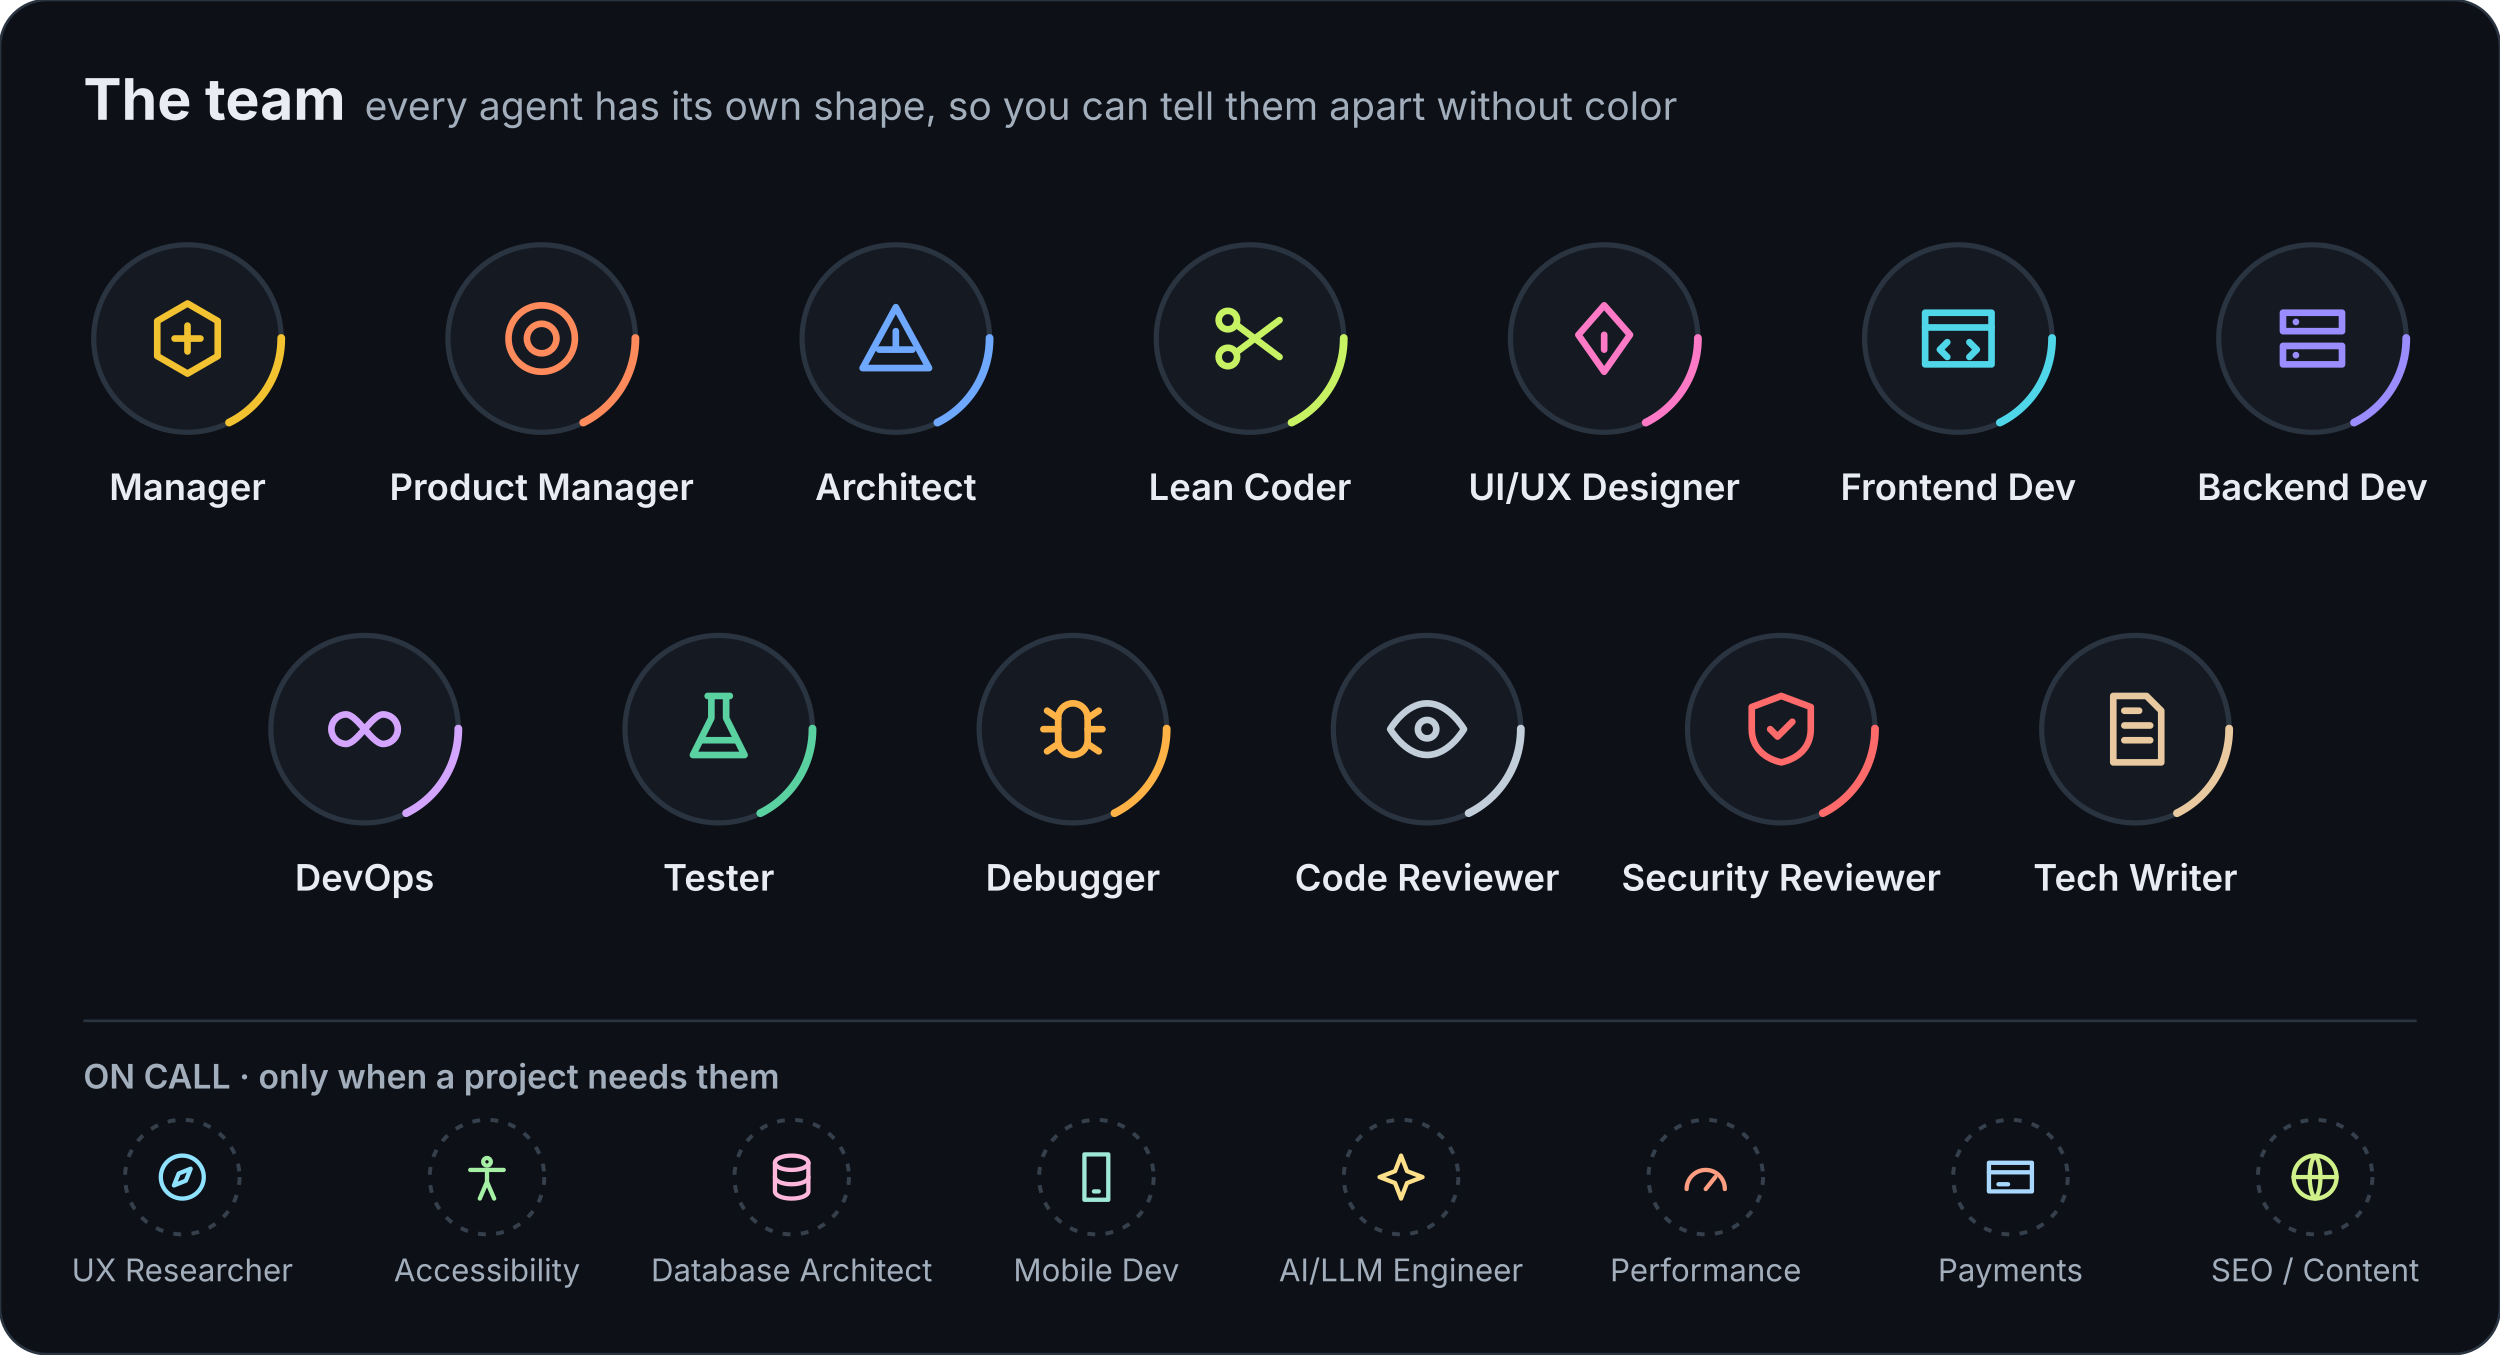
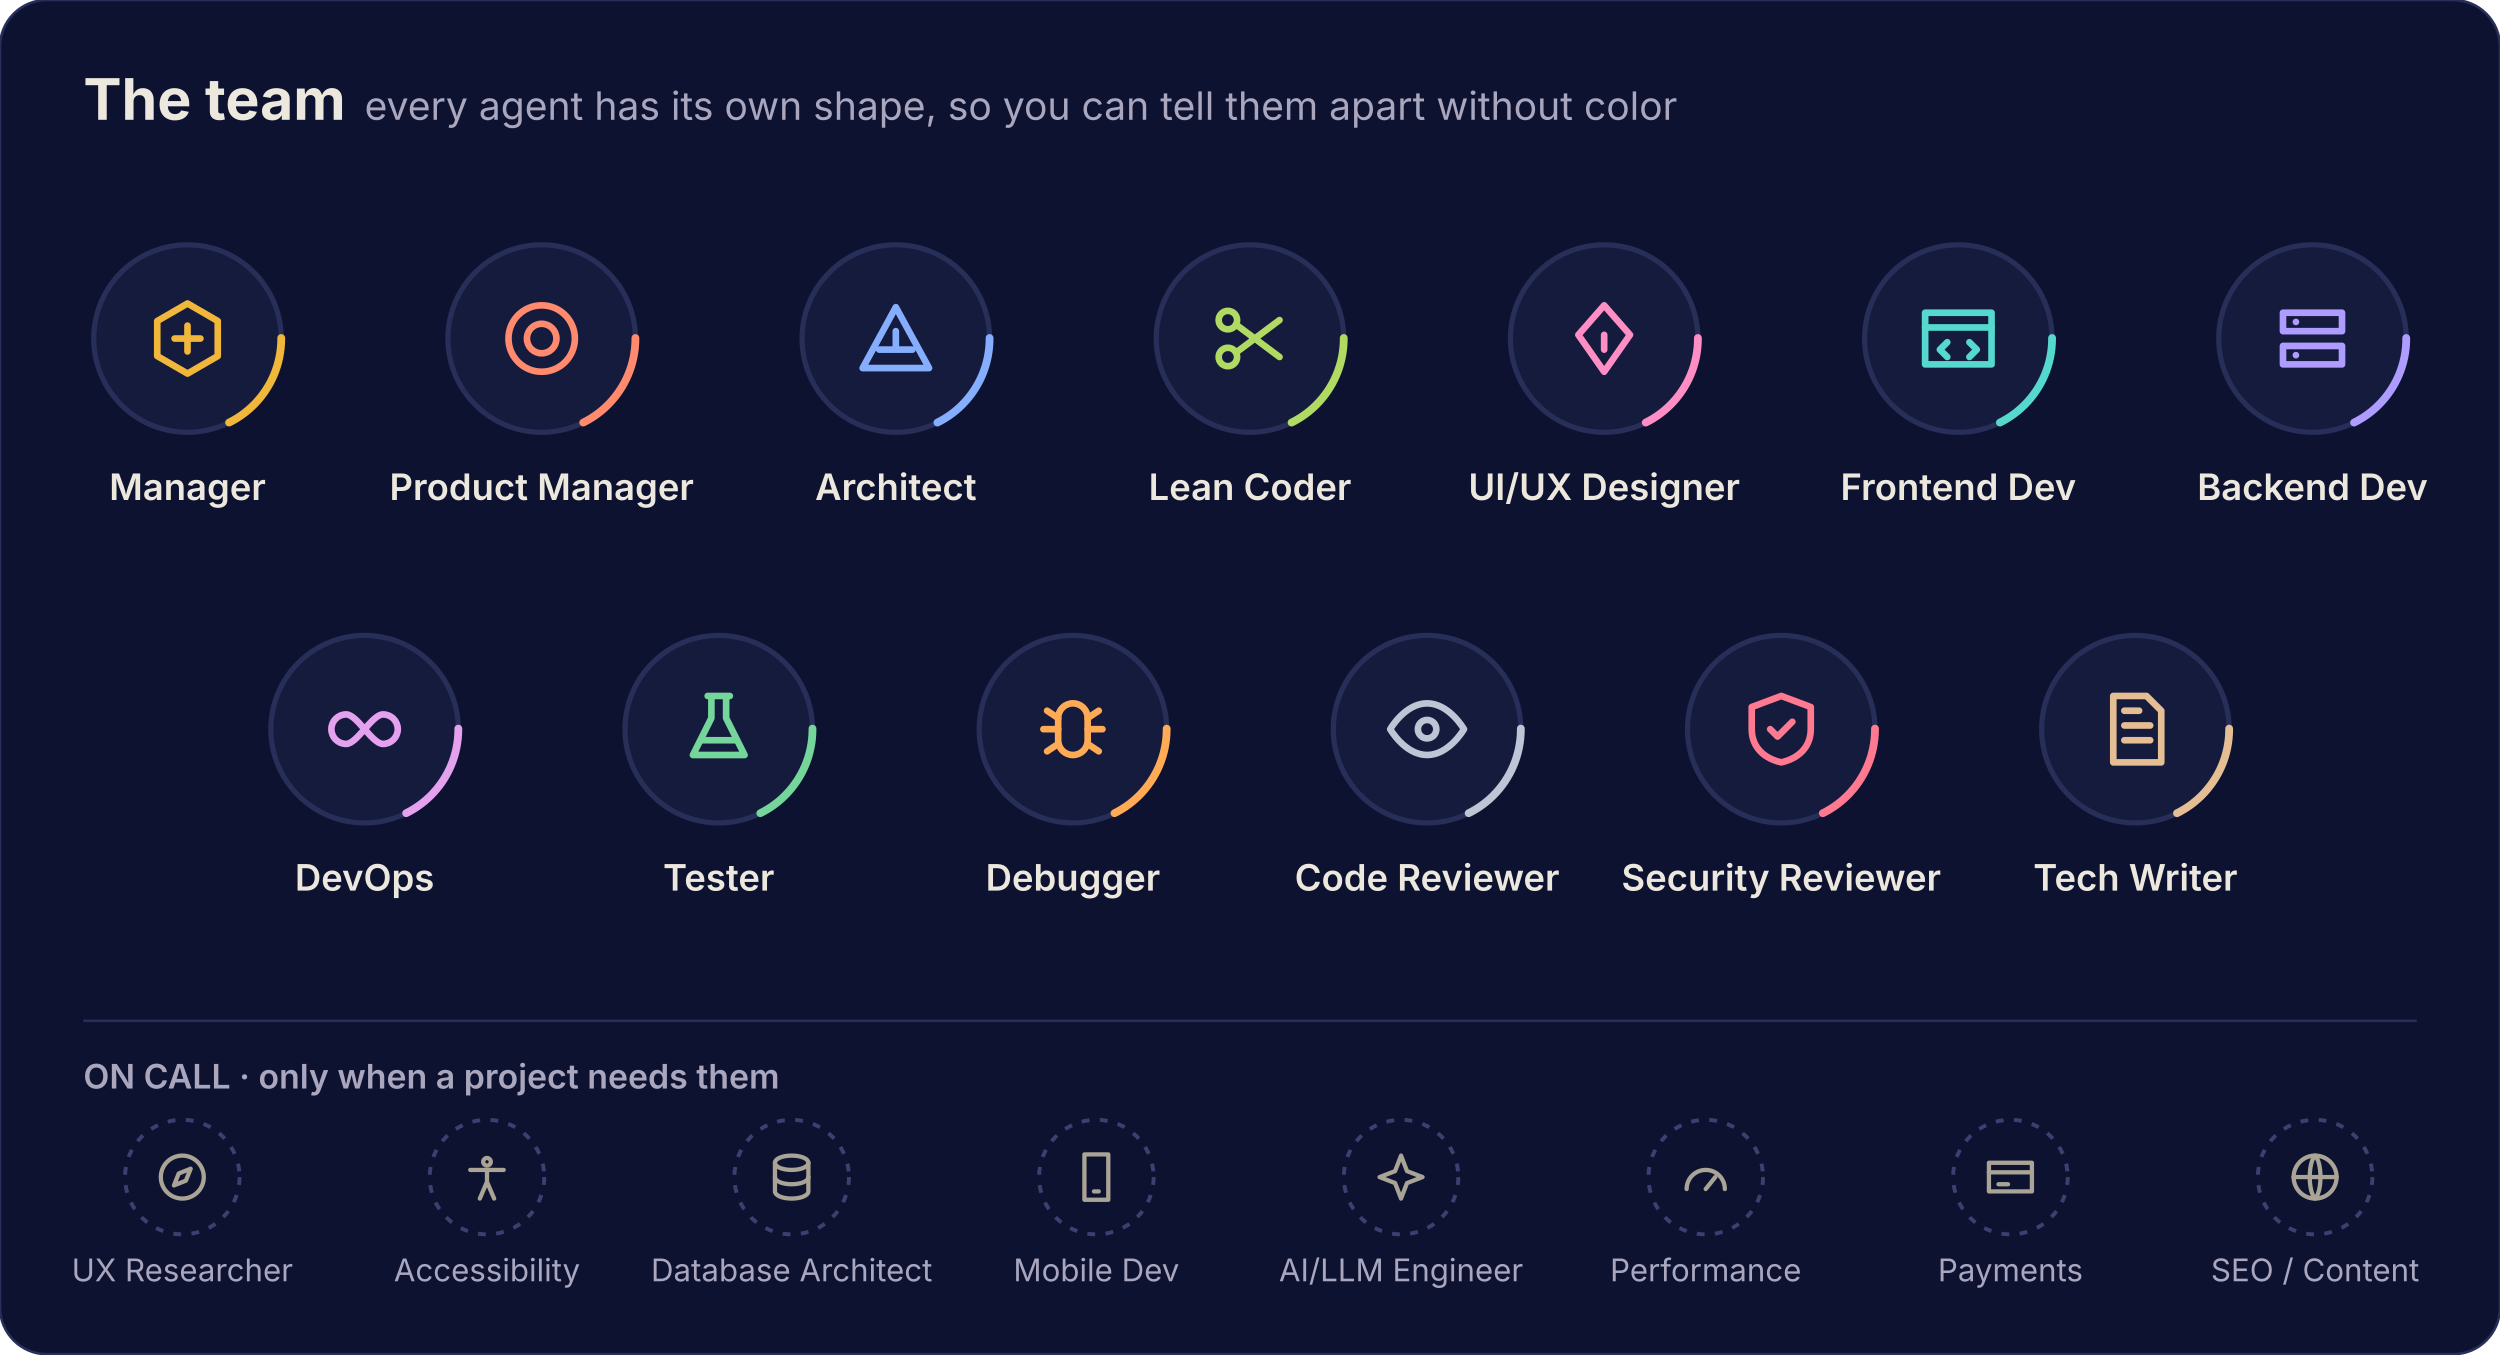
- <svg xmlns="http://www.w3.org/2000/svg" width="960" height="520" viewBox="0 0 960 520" role="img" aria-label="The Knit team: the Manager, 12 core agents and 8 optional specialists" font-family="ui-sans-serif, system-ui, -apple-system, 'Segoe UI', sans-serif">
-   <rect width="960" height="520" rx="18" fill="#0D1117" stroke="#2A3340" />
-   <text x="32" y="46" font-size="22" font-weight="700" fill="#E9EDF3">The team</text>
-   <text x="140" y="46" font-size="15" fill="#A3AEBD">every agent has its own shape, so you can tell them apart without color</text>
-   <circle cx="72" cy="130" r="36" fill="#151A22" stroke="#2A3340" stroke-width="2" />
-   <circle cx="72" cy="130" r="36" fill="none" stroke="#F2C230" stroke-width="3" stroke-dasharray="40 186" stroke-linecap="round">
+ <svg xmlns="http://www.w3.org/2000/svg" width="960" height="520" viewBox="0 0 960 520" role="img" aria-label="The Knit team: the Manager, 12 core agents and 8 optional specialists" font-family="'Bricolage Grotesque', 'Geist', ui-sans-serif, system-ui, -apple-system, 'Segoe UI', sans-serif">
+   <rect width="960" height="520" rx="18" fill="#0D1230" stroke="#272E58" />
+   <text x="32" y="46" font-size="22" font-weight="700" fill="#EDE8DD">The team</text>
+   <text x="140" y="46" font-size="15" fill="#A9A6BE">every agent has its own shape, so you can tell them apart without color</text>
+   <circle cx="72" cy="130" r="36" fill="#151B3D" stroke="#272E58" stroke-width="2" />
+   <circle cx="72" cy="130" r="36" fill="none" stroke="#F0B73A" stroke-width="3" stroke-dasharray="40 186" stroke-linecap="round">
    <animateTransform attributeName="transform" type="rotate" from="0 72 130" to="360 72 130" dur="6s" repeatCount="indefinite" />
  </circle>
-   <g transform="translate(55 113) scale(1.416667)" fill="none" stroke="#F2C230" stroke-width="1.8" stroke-linecap="round" stroke-linejoin="round">
+   <g transform="translate(55 113) scale(1.416667)" fill="none" stroke="#F0B73A" stroke-width="1.8" stroke-linecap="round" stroke-linejoin="round">
    <path d="M12 2.5l8.2 4.75v9.5L12 21.5l-8.2-4.75v-9.5z" />
    <path d="M8.5 12h7M12 8.5v7" />
  </g>
-   <text x="72" y="192" font-size="14" font-weight="600" text-anchor="middle" fill="#E9EDF3">Manager</text>
-   <circle cx="208" cy="130" r="36" fill="#151A22" stroke="#2A3340" stroke-width="2" />
-   <circle cx="208" cy="130" r="36" fill="none" stroke="#FF8A5B" stroke-width="3" stroke-dasharray="40 186" stroke-linecap="round">
+   <text x="72" y="192" font-size="14" font-weight="600" text-anchor="middle" fill="#EDE8DD">Manager</text>
+   <circle cx="208" cy="130" r="36" fill="#151B3D" stroke="#272E58" stroke-width="2" />
+   <circle cx="208" cy="130" r="36" fill="none" stroke="#FF8A6E" stroke-width="3" stroke-dasharray="40 186" stroke-linecap="round">
    <animateTransform attributeName="transform" type="rotate" from="0 208 130" to="360 208 130" dur="7s" repeatCount="indefinite" />
  </circle>
-   <g transform="translate(191 113) scale(1.416667)" fill="none" stroke="#FF8A5B" stroke-width="1.8" stroke-linecap="round" stroke-linejoin="round">
+   <g transform="translate(191 113) scale(1.416667)" fill="none" stroke="#FF8A6E" stroke-width="1.8" stroke-linecap="round" stroke-linejoin="round">
    <path d="M12 3a9 9 0 1 0 0.01 0z" />
    <path d="M12 8a4 4 0 1 0 0.01 0z" />
  </g>
-   <text x="208" y="192" font-size="14" font-weight="600" text-anchor="middle" fill="#E9EDF3">Product Manager</text>
-   <circle cx="344" cy="130" r="36" fill="#151A22" stroke="#2A3340" stroke-width="2" />
-   <circle cx="344" cy="130" r="36" fill="none" stroke="#6EA8FF" stroke-width="3" stroke-dasharray="40 186" stroke-linecap="round">
+   <text x="208" y="192" font-size="14" font-weight="600" text-anchor="middle" fill="#EDE8DD">Product Manager</text>
+   <circle cx="344" cy="130" r="36" fill="#151B3D" stroke="#272E58" stroke-width="2" />
+   <circle cx="344" cy="130" r="36" fill="none" stroke="#86AEFF" stroke-width="3" stroke-dasharray="40 186" stroke-linecap="round">
    <animateTransform attributeName="transform" type="rotate" from="0 344 130" to="360 344 130" dur="8s" repeatCount="indefinite" />
  </circle>
-   <g transform="translate(327 113) scale(1.416667)" fill="none" stroke="#6EA8FF" stroke-width="1.8" stroke-linecap="round" stroke-linejoin="round">
+   <g transform="translate(327 113) scale(1.416667)" fill="none" stroke="#86AEFF" stroke-width="1.8" stroke-linecap="round" stroke-linejoin="round">
    <path d="M12 3.5L21 20H3z" />
    <path d="M7.5 15h9M12 10v5" />
  </g>
-   <text x="344" y="192" font-size="14" font-weight="600" text-anchor="middle" fill="#E9EDF3">Architect</text>
-   <circle cx="480" cy="130" r="36" fill="#151A22" stroke="#2A3340" stroke-width="2" />
-   <circle cx="480" cy="130" r="36" fill="none" stroke="#C7F264" stroke-width="3" stroke-dasharray="40 186" stroke-linecap="round">
+   <text x="344" y="192" font-size="14" font-weight="600" text-anchor="middle" fill="#EDE8DD">Architect</text>
+   <circle cx="480" cy="130" r="36" fill="#151B3D" stroke="#272E58" stroke-width="2" />
+   <circle cx="480" cy="130" r="36" fill="none" stroke="#B0DA62" stroke-width="3" stroke-dasharray="40 186" stroke-linecap="round">
    <animateTransform attributeName="transform" type="rotate" from="0 480 130" to="360 480 130" dur="9s" repeatCount="indefinite" />
  </circle>
-   <g transform="translate(463 113) scale(1.416667)" fill="none" stroke="#C7F264" stroke-width="1.8" stroke-linecap="round" stroke-linejoin="round">
+   <g transform="translate(463 113) scale(1.416667)" fill="none" stroke="#B0DA62" stroke-width="1.8" stroke-linecap="round" stroke-linejoin="round">
    <path d="M6 4.5a2.5 2.5 0 1 0 0.01 0zM6 14.5a2.5 2.5 0 1 0 0.01 0z" />
    <path d="M8.2 8.2L20 17M8.2 15.8L20 7" />
  </g>
-   <text x="480" y="192" font-size="14" font-weight="600" text-anchor="middle" fill="#E9EDF3">Lean Coder</text>
-   <circle cx="616" cy="130" r="36" fill="#151A22" stroke="#2A3340" stroke-width="2" />
-   <circle cx="616" cy="130" r="36" fill="none" stroke="#FF7AC6" stroke-width="3" stroke-dasharray="40 186" stroke-linecap="round">
+   <text x="480" y="192" font-size="14" font-weight="600" text-anchor="middle" fill="#EDE8DD">Lean Coder</text>
+   <circle cx="616" cy="130" r="36" fill="#151B3D" stroke="#272E58" stroke-width="2" />
+   <circle cx="616" cy="130" r="36" fill="none" stroke="#FF8EC4" stroke-width="3" stroke-dasharray="40 186" stroke-linecap="round">
    <animateTransform attributeName="transform" type="rotate" from="0 616 130" to="360 616 130" dur="6s" repeatCount="indefinite" />
  </circle>
-   <g transform="translate(599 113) scale(1.416667)" fill="none" stroke="#FF7AC6" stroke-width="1.8" stroke-linecap="round" stroke-linejoin="round">
+   <g transform="translate(599 113) scale(1.416667)" fill="none" stroke="#FF8EC4" stroke-width="1.8" stroke-linecap="round" stroke-linejoin="round">
    <path d="M12 3l7 8-7 10-7-10z" />
    <path d="M12 11v4" />
  </g>
-   <text x="616" y="192" font-size="14" font-weight="600" text-anchor="middle" fill="#E9EDF3">UI/UX Designer</text>
-   <circle cx="752" cy="130" r="36" fill="#151A22" stroke="#2A3340" stroke-width="2" />
-   <circle cx="752" cy="130" r="36" fill="none" stroke="#4FD6E8" stroke-width="3" stroke-dasharray="40 186" stroke-linecap="round">
+   <text x="616" y="192" font-size="14" font-weight="600" text-anchor="middle" fill="#EDE8DD">UI/UX Designer</text>
+   <circle cx="752" cy="130" r="36" fill="#151B3D" stroke="#272E58" stroke-width="2" />
+   <circle cx="752" cy="130" r="36" fill="none" stroke="#55D9CF" stroke-width="3" stroke-dasharray="40 186" stroke-linecap="round">
    <animateTransform attributeName="transform" type="rotate" from="0 752 130" to="360 752 130" dur="7s" repeatCount="indefinite" />
  </circle>
-   <g transform="translate(735 113) scale(1.416667)" fill="none" stroke="#4FD6E8" stroke-width="1.8" stroke-linecap="round" stroke-linejoin="round">
+   <g transform="translate(735 113) scale(1.416667)" fill="none" stroke="#55D9CF" stroke-width="1.8" stroke-linecap="round" stroke-linejoin="round">
    <path d="M3 5h18v14H3z" />
    <path d="M3 9h18M9 13l-2 2 2 2M15 13l2 2-2 2" />
  </g>
-   <text x="752" y="192" font-size="14" font-weight="600" text-anchor="middle" fill="#E9EDF3">Frontend Dev</text>
-   <circle cx="888" cy="130" r="36" fill="#151A22" stroke="#2A3340" stroke-width="2" />
-   <circle cx="888" cy="130" r="36" fill="none" stroke="#9B8CFF" stroke-width="3" stroke-dasharray="40 186" stroke-linecap="round">
+   <text x="752" y="192" font-size="14" font-weight="600" text-anchor="middle" fill="#EDE8DD">Frontend Dev</text>
+   <circle cx="888" cy="130" r="36" fill="#151B3D" stroke="#272E58" stroke-width="2" />
+   <circle cx="888" cy="130" r="36" fill="none" stroke="#AE9CFF" stroke-width="3" stroke-dasharray="40 186" stroke-linecap="round">
    <animateTransform attributeName="transform" type="rotate" from="0 888 130" to="360 888 130" dur="8s" repeatCount="indefinite" />
  </circle>
-   <g transform="translate(871 113) scale(1.416667)" fill="none" stroke="#9B8CFF" stroke-width="1.8" stroke-linecap="round" stroke-linejoin="round">
+   <g transform="translate(871 113) scale(1.416667)" fill="none" stroke="#AE9CFF" stroke-width="1.8" stroke-linecap="round" stroke-linejoin="round">
    <path d="M4 5h16v5H4zM4 14h16v5H4z" />
    <path d="M7.5 7.5h.01M7.5 16.5h.01" />
  </g>
-   <text x="888" y="192" font-size="14" font-weight="600" text-anchor="middle" fill="#E9EDF3">Backend Dev</text>
-   <circle cx="140" cy="280" r="36" fill="#151A22" stroke="#2A3340" stroke-width="2" />
-   <circle cx="140" cy="280" r="36" fill="none" stroke="#D4A5FF" stroke-width="3" stroke-dasharray="40 186" stroke-linecap="round">
+   <text x="888" y="192" font-size="14" font-weight="600" text-anchor="middle" fill="#EDE8DD">Backend Dev</text>
+   <circle cx="140" cy="280" r="36" fill="#151B3D" stroke="#272E58" stroke-width="2" />
+   <circle cx="140" cy="280" r="36" fill="none" stroke="#E4A2EE" stroke-width="3" stroke-dasharray="40 186" stroke-linecap="round">
    <animateTransform attributeName="transform" type="rotate" from="0 140 280" to="360 140 280" dur="9s" repeatCount="indefinite" />
  </circle>
-   <g transform="translate(123 263) scale(1.416667)" fill="none" stroke="#D4A5FF" stroke-width="1.8" stroke-linecap="round" stroke-linejoin="round">
+   <g transform="translate(123 263) scale(1.416667)" fill="none" stroke="#E4A2EE" stroke-width="1.8" stroke-linecap="round" stroke-linejoin="round">
    <path d="M7 8a4 4 0 1 0 0 8c3 0 7-8 10-8a4 4 0 1 1 0 8c-3 0-7-8-10-8z" />
  </g>
-   <text x="140" y="342" font-size="14" font-weight="600" text-anchor="middle" fill="#E9EDF3">DevOps</text>
-   <circle cx="276" cy="280" r="36" fill="#151A22" stroke="#2A3340" stroke-width="2" />
-   <circle cx="276" cy="280" r="36" fill="none" stroke="#5AD1A0" stroke-width="3" stroke-dasharray="40 186" stroke-linecap="round">
+   <text x="140" y="342" font-size="14" font-weight="600" text-anchor="middle" fill="#EDE8DD">DevOps</text>
+   <circle cx="276" cy="280" r="36" fill="#151B3D" stroke="#272E58" stroke-width="2" />
+   <circle cx="276" cy="280" r="36" fill="none" stroke="#74D69A" stroke-width="3" stroke-dasharray="40 186" stroke-linecap="round">
    <animateTransform attributeName="transform" type="rotate" from="0 276 280" to="360 276 280" dur="6s" repeatCount="indefinite" />
  </circle>
-   <g transform="translate(259 263) scale(1.416667)" fill="none" stroke="#5AD1A0" stroke-width="1.8" stroke-linecap="round" stroke-linejoin="round">
+   <g transform="translate(259 263) scale(1.416667)" fill="none" stroke="#74D69A" stroke-width="1.8" stroke-linecap="round" stroke-linejoin="round">
    <path d="M9 3h6M10 3v6l-5 10h14l-5-10V3" />
    <path d="M7.5 15h9" />
  </g>
-   <text x="276" y="342" font-size="14" font-weight="600" text-anchor="middle" fill="#E9EDF3">Tester</text>
-   <circle cx="412" cy="280" r="36" fill="#151A22" stroke="#2A3340" stroke-width="2" />
-   <circle cx="412" cy="280" r="36" fill="none" stroke="#FFB347" stroke-width="3" stroke-dasharray="40 186" stroke-linecap="round">
+   <text x="276" y="342" font-size="14" font-weight="600" text-anchor="middle" fill="#EDE8DD">Tester</text>
+   <circle cx="412" cy="280" r="36" fill="#151B3D" stroke="#272E58" stroke-width="2" />
+   <circle cx="412" cy="280" r="36" fill="none" stroke="#FFAA55" stroke-width="3" stroke-dasharray="40 186" stroke-linecap="round">
    <animateTransform attributeName="transform" type="rotate" from="0 412 280" to="360 412 280" dur="7s" repeatCount="indefinite" />
  </circle>
-   <g transform="translate(395 263) scale(1.416667)" fill="none" stroke="#FFB347" stroke-width="1.8" stroke-linecap="round" stroke-linejoin="round">
+   <g transform="translate(395 263) scale(1.416667)" fill="none" stroke="#FFAA55" stroke-width="1.8" stroke-linecap="round" stroke-linejoin="round">
    <path d="M8 9a4 4 0 0 1 8 0v6a4 4 0 0 1-8 0z" />
    <path d="M4 12h4M16 12h4M5 7l3 2M19 7l-3 2M5 18l3-2M19 18l-3-2" />
  </g>
-   <text x="412" y="342" font-size="14" font-weight="600" text-anchor="middle" fill="#E9EDF3">Debugger</text>
-   <circle cx="548" cy="280" r="36" fill="#151A22" stroke="#2A3340" stroke-width="2" />
-   <circle cx="548" cy="280" r="36" fill="none" stroke="#C3CEDB" stroke-width="3" stroke-dasharray="40 186" stroke-linecap="round">
+   <text x="412" y="342" font-size="14" font-weight="600" text-anchor="middle" fill="#EDE8DD">Debugger</text>
+   <circle cx="548" cy="280" r="36" fill="#151B3D" stroke="#272E58" stroke-width="2" />
+   <circle cx="548" cy="280" r="36" fill="none" stroke="#BEC5D4" stroke-width="3" stroke-dasharray="40 186" stroke-linecap="round">
    <animateTransform attributeName="transform" type="rotate" from="0 548 280" to="360 548 280" dur="8s" repeatCount="indefinite" />
  </circle>
-   <g transform="translate(531 263) scale(1.416667)" fill="none" stroke="#C3CEDB" stroke-width="1.8" stroke-linecap="round" stroke-linejoin="round">
+   <g transform="translate(531 263) scale(1.416667)" fill="none" stroke="#BEC5D4" stroke-width="1.8" stroke-linecap="round" stroke-linejoin="round">
    <path d="M2 12s4-7 10-7 10 7 10 7-4 7-10 7S2 12 2 12z" />
    <path d="M12 9.5a2.5 2.5 0 1 0 0.01 0z" />
  </g>
-   <text x="548" y="342" font-size="14" font-weight="600" text-anchor="middle" fill="#E9EDF3">Code Reviewer</text>
-   <circle cx="684" cy="280" r="36" fill="#151A22" stroke="#2A3340" stroke-width="2" />
-   <circle cx="684" cy="280" r="36" fill="none" stroke="#FF6B6B" stroke-width="3" stroke-dasharray="40 186" stroke-linecap="round">
+   <text x="548" y="342" font-size="14" font-weight="600" text-anchor="middle" fill="#EDE8DD">Code Reviewer</text>
+   <circle cx="684" cy="280" r="36" fill="#151B3D" stroke="#272E58" stroke-width="2" />
+   <circle cx="684" cy="280" r="36" fill="none" stroke="#FF7A90" stroke-width="3" stroke-dasharray="40 186" stroke-linecap="round">
    <animateTransform attributeName="transform" type="rotate" from="0 684 280" to="360 684 280" dur="9s" repeatCount="indefinite" />
  </circle>
-   <g transform="translate(667 263) scale(1.416667)" fill="none" stroke="#FF6B6B" stroke-width="1.8" stroke-linecap="round" stroke-linejoin="round">
+   <g transform="translate(667 263) scale(1.416667)" fill="none" stroke="#FF7A90" stroke-width="1.8" stroke-linecap="round" stroke-linejoin="round">
    <path d="M12 3l8 3v6c0 5-3.5 8-8 9-4.5-1-8-4-8-9V6z" />
    <path d="M9 12l2 2 4-4" />
  </g>
-   <text x="684" y="342" font-size="14" font-weight="600" text-anchor="middle" fill="#E9EDF3">Security Reviewer</text>
-   <circle cx="820" cy="280" r="36" fill="#151A22" stroke="#2A3340" stroke-width="2" />
-   <circle cx="820" cy="280" r="36" fill="none" stroke="#E8C9A0" stroke-width="3" stroke-dasharray="40 186" stroke-linecap="round">
+   <text x="684" y="342" font-size="14" font-weight="600" text-anchor="middle" fill="#EDE8DD">Security Reviewer</text>
+   <circle cx="820" cy="280" r="36" fill="#151B3D" stroke="#272E58" stroke-width="2" />
+   <circle cx="820" cy="280" r="36" fill="none" stroke="#E6BE94" stroke-width="3" stroke-dasharray="40 186" stroke-linecap="round">
    <animateTransform attributeName="transform" type="rotate" from="0 820 280" to="360 820 280" dur="6s" repeatCount="indefinite" />
  </circle>
-   <g transform="translate(803 263) scale(1.416667)" fill="none" stroke="#E8C9A0" stroke-width="1.8" stroke-linecap="round" stroke-linejoin="round">
+   <g transform="translate(803 263) scale(1.416667)" fill="none" stroke="#E6BE94" stroke-width="1.8" stroke-linecap="round" stroke-linejoin="round">
    <path d="M6 3h9l4 4v14H6z" />
    <path d="M9 11h7M9 15h7M9 7h4" />
  </g>
-   <text x="820" y="342" font-size="14" font-weight="600" text-anchor="middle" fill="#E9EDF3">Tech Writer</text>
-   <line x1="32" y1="392" x2="928" y2="392" stroke="#2A3340" />
-   <text x="32" y="418" font-size="13" font-weight="600" fill="#A3AEBD">ON CALL · only when a project needs them</text>
-   <circle cx="70" cy="452" r="22" fill="none" stroke="#36404D" stroke-width="1.5" stroke-dasharray="3 4" />
-   <g transform="translate(59 441) scale(0.9166667)" fill="none" stroke="#8FE3FF" stroke-width="1.8" stroke-linecap="round" stroke-linejoin="round">
+   <text x="820" y="342" font-size="14" font-weight="600" text-anchor="middle" fill="#EDE8DD">Tech Writer</text>
+   <line x1="32" y1="392" x2="928" y2="392" stroke="#272E58" />
+   <text x="32" y="418" font-size="13" font-weight="600" fill="#A9A6BE">ON CALL · only when a project needs them</text>
+   <circle cx="70" cy="452" r="22" fill="none" stroke="#3A4170" stroke-width="1.5" stroke-dasharray="3 4" />
+   <g transform="translate(59 441) scale(0.9166667)" fill="none" stroke="#A9A496" stroke-width="1.8" stroke-linecap="round" stroke-linejoin="round">
    <path d="M12 3a9 9 0 1 0 0.01 0z" />
    <path d="M15.5 8.5l-2 5-5 2 2-5z" />
  </g>
-   <text x="70" y="492" font-size="12" text-anchor="middle" fill="#A3AEBD">UX Researcher</text>
-   <circle cx="187" cy="452" r="22" fill="none" stroke="#36404D" stroke-width="1.5" stroke-dasharray="3 4" />
-   <g transform="translate(176 441) scale(0.9166667)" fill="none" stroke="#A6F0A6" stroke-width="1.8" stroke-linecap="round" stroke-linejoin="round">
+   <text x="70" y="492" font-size="12" text-anchor="middle" fill="#A9A6BE">UX Researcher</text>
+   <circle cx="187" cy="452" r="22" fill="none" stroke="#3A4170" stroke-width="1.5" stroke-dasharray="3 4" />
+   <g transform="translate(176 441) scale(0.9166667)" fill="none" stroke="#A9A496" stroke-width="1.8" stroke-linecap="round" stroke-linejoin="round">
    <path d="M12 4a1.6 1.6 0 1 0 0.01 0z" />
    <path d="M5 9h14M12 9v5M9 21l3-7 3 7" />
  </g>
-   <text x="187" y="492" font-size="12" text-anchor="middle" fill="#A3AEBD">Accessibility</text>
-   <circle cx="304" cy="452" r="22" fill="none" stroke="#36404D" stroke-width="1.5" stroke-dasharray="3 4" />
-   <g transform="translate(293 441) scale(0.9166667)" fill="none" stroke="#FFB8DC" stroke-width="1.8" stroke-linecap="round" stroke-linejoin="round">
+   <text x="187" y="492" font-size="12" text-anchor="middle" fill="#A9A6BE">Accessibility</text>
+   <circle cx="304" cy="452" r="22" fill="none" stroke="#3A4170" stroke-width="1.5" stroke-dasharray="3 4" />
+   <g transform="translate(293 441) scale(0.9166667)" fill="none" stroke="#A9A496" stroke-width="1.8" stroke-linecap="round" stroke-linejoin="round">
    <path d="M5 6c0-1.7 3.1-3 7-3s7 1.3 7 3v12c0 1.7-3.1 3-7 3s-7-1.3-7-3z" />
    <path d="M5 6c0 1.7 3.1 3 7 3s7-1.3 7-3M5 12c0 1.7 3.1 3 7 3s7-1.3 7-3" />
  </g>
-   <text x="304" y="492" font-size="12" text-anchor="middle" fill="#A3AEBD">Database Architect</text>
-   <circle cx="421" cy="452" r="22" fill="none" stroke="#36404D" stroke-width="1.5" stroke-dasharray="3 4" />
-   <g transform="translate(410 441) scale(0.9166667)" fill="none" stroke="#9FE7D8" stroke-width="1.8" stroke-linecap="round" stroke-linejoin="round">
+   <text x="304" y="492" font-size="12" text-anchor="middle" fill="#A9A6BE">Database Architect</text>
+   <circle cx="421" cy="452" r="22" fill="none" stroke="#3A4170" stroke-width="1.5" stroke-dasharray="3 4" />
+   <g transform="translate(410 441) scale(0.9166667)" fill="none" stroke="#A9A496" stroke-width="1.8" stroke-linecap="round" stroke-linejoin="round">
    <path d="M7 2.5h10v19H7z" />
    <path d="M11 18h2" />
  </g>
-   <text x="421" y="492" font-size="12" text-anchor="middle" fill="#A3AEBD">Mobile Dev</text>
-   <circle cx="538" cy="452" r="22" fill="none" stroke="#36404D" stroke-width="1.5" stroke-dasharray="3 4" />
-   <g transform="translate(527 441) scale(0.9166667)" fill="none" stroke="#FFE08A" stroke-width="1.8" stroke-linecap="round" stroke-linejoin="round">
+   <text x="421" y="492" font-size="12" text-anchor="middle" fill="#A9A6BE">Mobile Dev</text>
+   <circle cx="538" cy="452" r="22" fill="none" stroke="#3A4170" stroke-width="1.5" stroke-dasharray="3 4" />
+   <g transform="translate(527 441) scale(0.9166667)" fill="none" stroke="#A9A496" stroke-width="1.8" stroke-linecap="round" stroke-linejoin="round">
    <path d="M12 3l2.5 6.5L21 12l-6.5 2.5L12 21l-2.5-6.5L3 12l6.5-2.5z" />
  </g>
-   <text x="538" y="492" font-size="12" text-anchor="middle" fill="#A3AEBD">AI/LLM Engineer</text>
-   <circle cx="655" cy="452" r="22" fill="none" stroke="#36404D" stroke-width="1.5" stroke-dasharray="3 4" />
-   <g transform="translate(644 441) scale(0.9166667)" fill="none" stroke="#FF9E80" stroke-width="1.8" stroke-linecap="round" stroke-linejoin="round">
+   <text x="538" y="492" font-size="12" text-anchor="middle" fill="#A9A6BE">AI/LLM Engineer</text>
+   <circle cx="655" cy="452" r="22" fill="none" stroke="#3A4170" stroke-width="1.5" stroke-dasharray="3 4" />
+   <g transform="translate(644 441) scale(0.9166667)" fill="none" stroke="#A9A496" stroke-width="1.8" stroke-linecap="round" stroke-linejoin="round">
    <path d="M4 17a8 8 0 1 1 16 0" />
    <path d="M12 17l4-5" />
  </g>
-   <text x="655" y="492" font-size="12" text-anchor="middle" fill="#A3AEBD">Performance</text>
-   <circle cx="772" cy="452" r="22" fill="none" stroke="#36404D" stroke-width="1.5" stroke-dasharray="3 4" />
-   <g transform="translate(761 441) scale(0.9166667)" fill="none" stroke="#A8D8FF" stroke-width="1.8" stroke-linecap="round" stroke-linejoin="round">
+   <text x="655" y="492" font-size="12" text-anchor="middle" fill="#A9A6BE">Performance</text>
+   <circle cx="772" cy="452" r="22" fill="none" stroke="#3A4170" stroke-width="1.5" stroke-dasharray="3 4" />
+   <g transform="translate(761 441) scale(0.9166667)" fill="none" stroke="#A9A496" stroke-width="1.8" stroke-linecap="round" stroke-linejoin="round">
    <path d="M3 6h18v12H3z" />
    <path d="M3 10h18M7 15h4" />
  </g>
-   <text x="772" y="492" font-size="12" text-anchor="middle" fill="#A3AEBD">Payments</text>
-   <circle cx="889" cy="452" r="22" fill="none" stroke="#36404D" stroke-width="1.5" stroke-dasharray="3 4" />
-   <g transform="translate(878 441) scale(0.9166667)" fill="none" stroke="#D0F08A" stroke-width="1.8" stroke-linecap="round" stroke-linejoin="round">
+   <text x="772" y="492" font-size="12" text-anchor="middle" fill="#A9A6BE">Payments</text>
+   <circle cx="889" cy="452" r="22" fill="none" stroke="#3A4170" stroke-width="1.5" stroke-dasharray="3 4" />
+   <g transform="translate(878 441) scale(0.9166667)" fill="none" stroke="#A9A496" stroke-width="1.8" stroke-linecap="round" stroke-linejoin="round">
    <path d="M12 3a9 9 0 1 0 0.01 0z" />
    <path d="M3 12h18M12 3c3 3 3 15 0 18M12 3c-3 3-3 15 0 18" />
  </g>
-   <text x="889" y="492" font-size="12" text-anchor="middle" fill="#A3AEBD">SEO / Content</text>
+   <text x="889" y="492" font-size="12" text-anchor="middle" fill="#A9A6BE">SEO / Content</text>
</svg>
